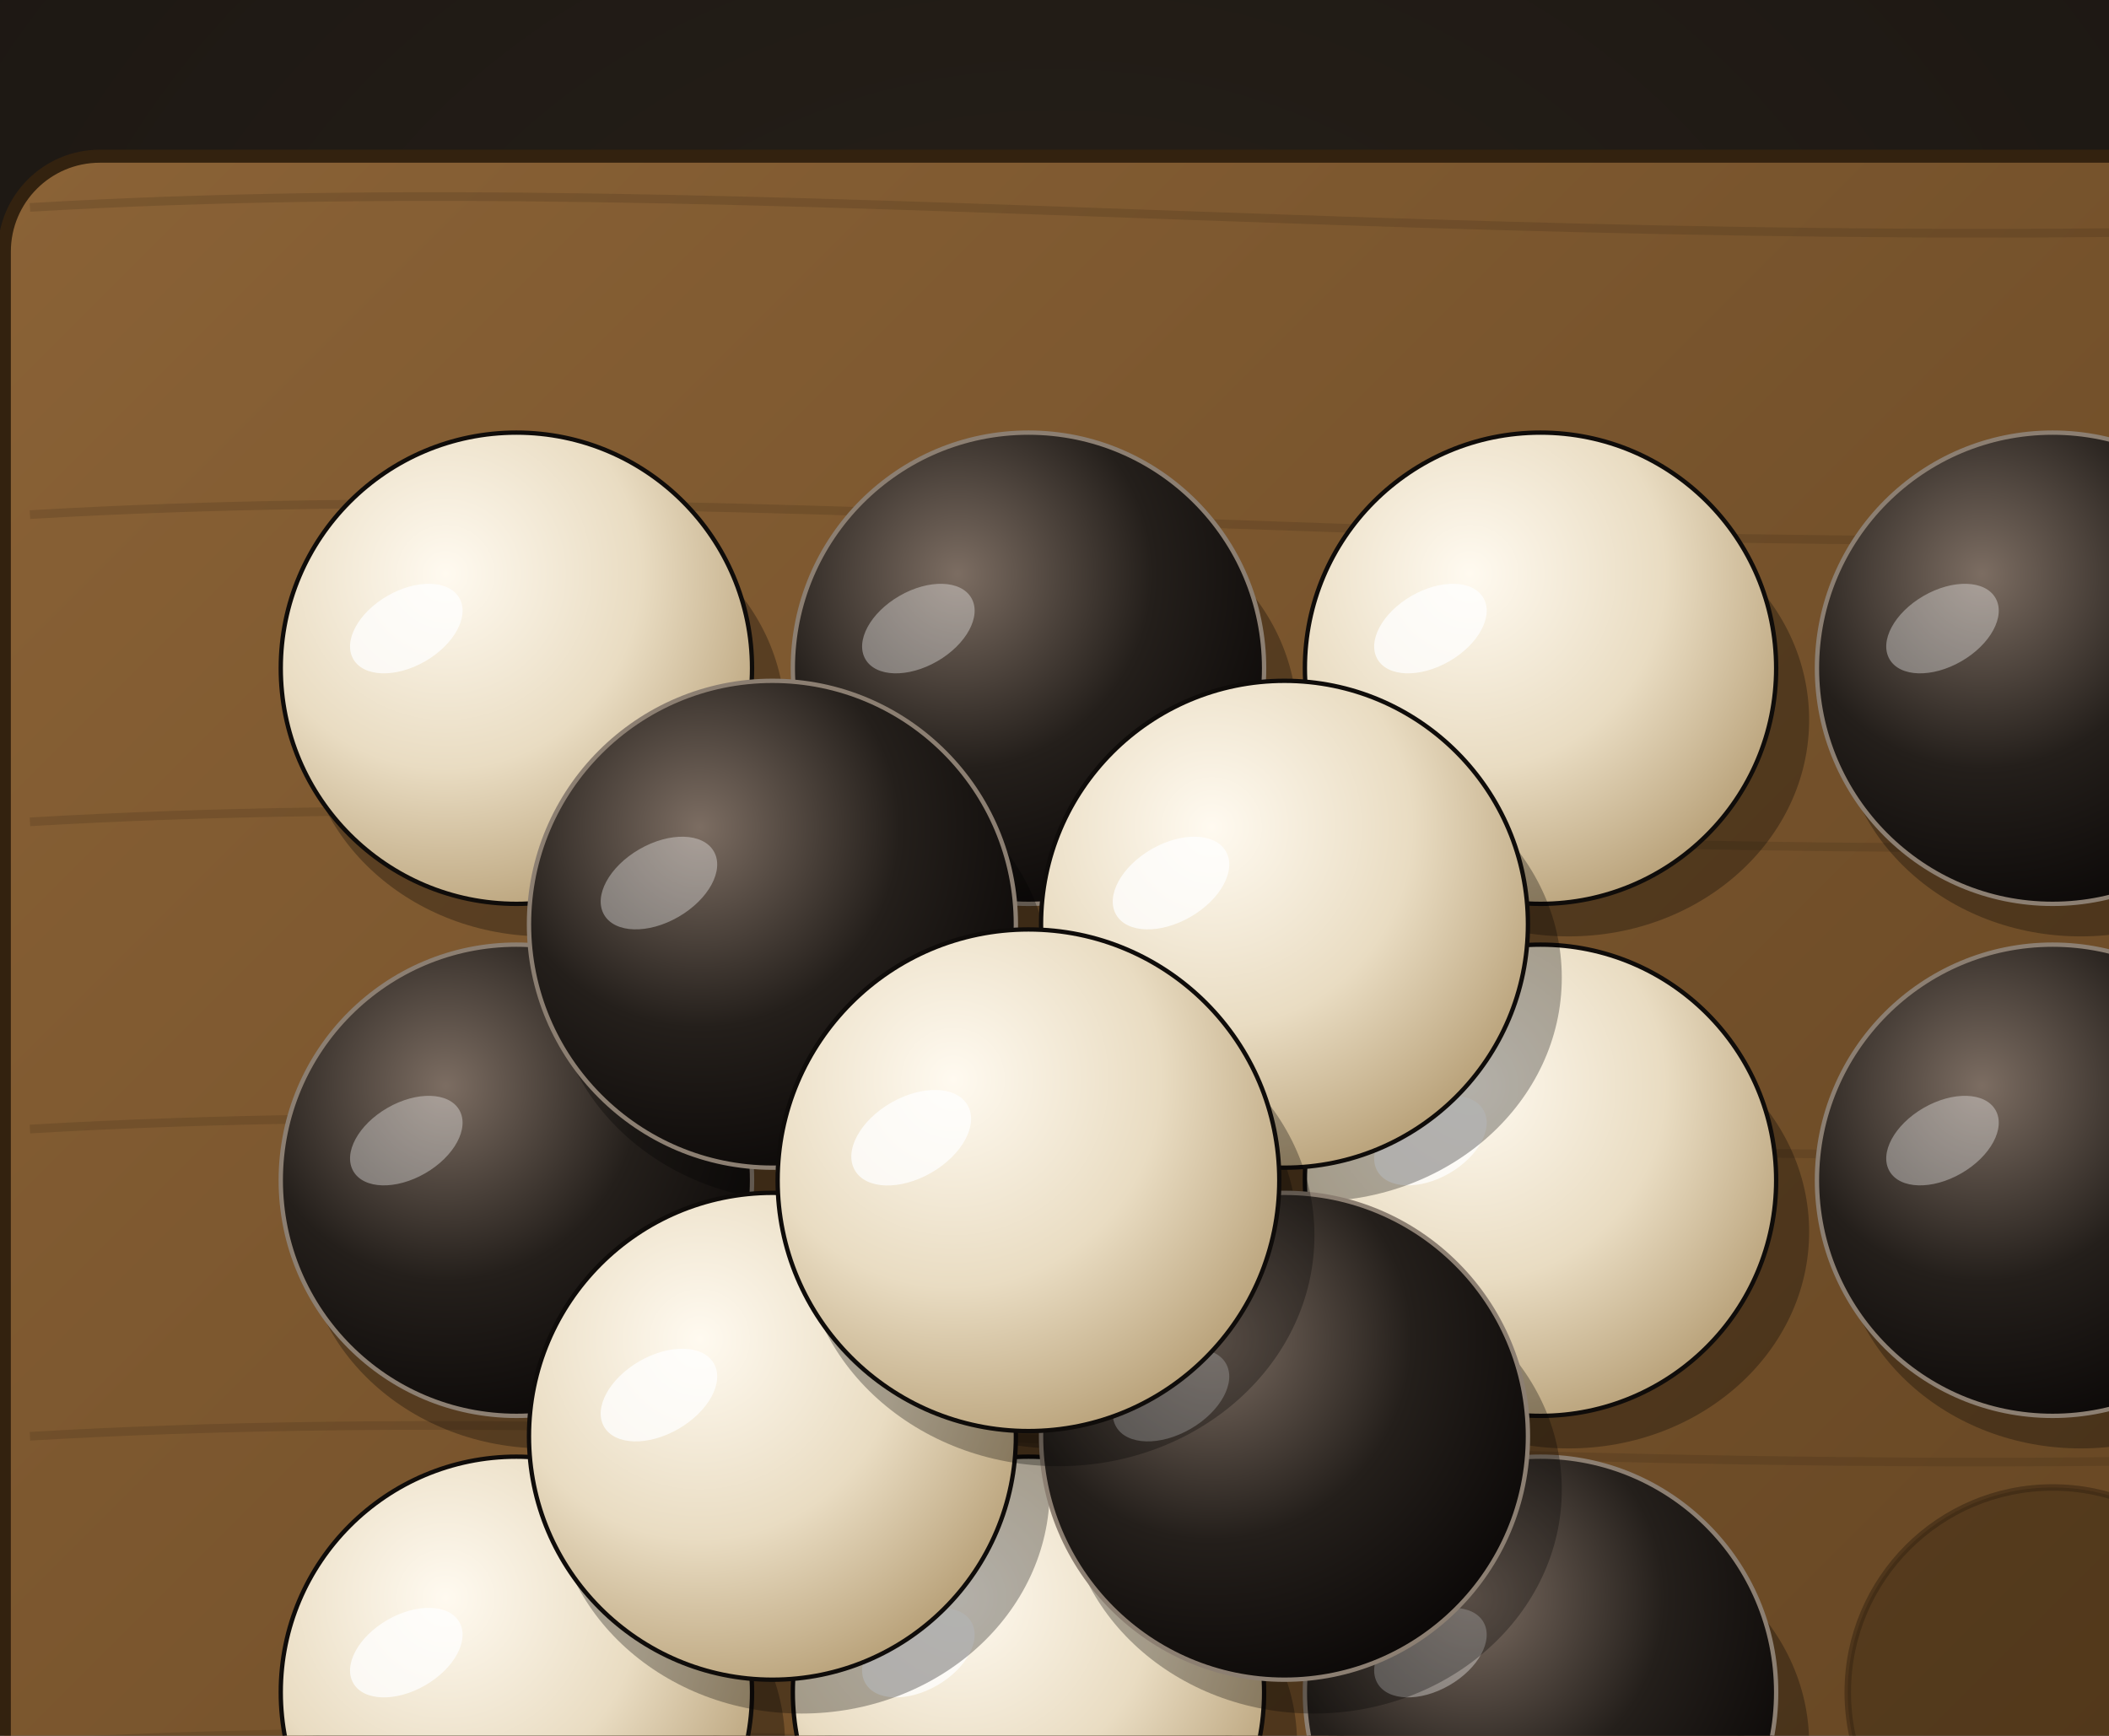
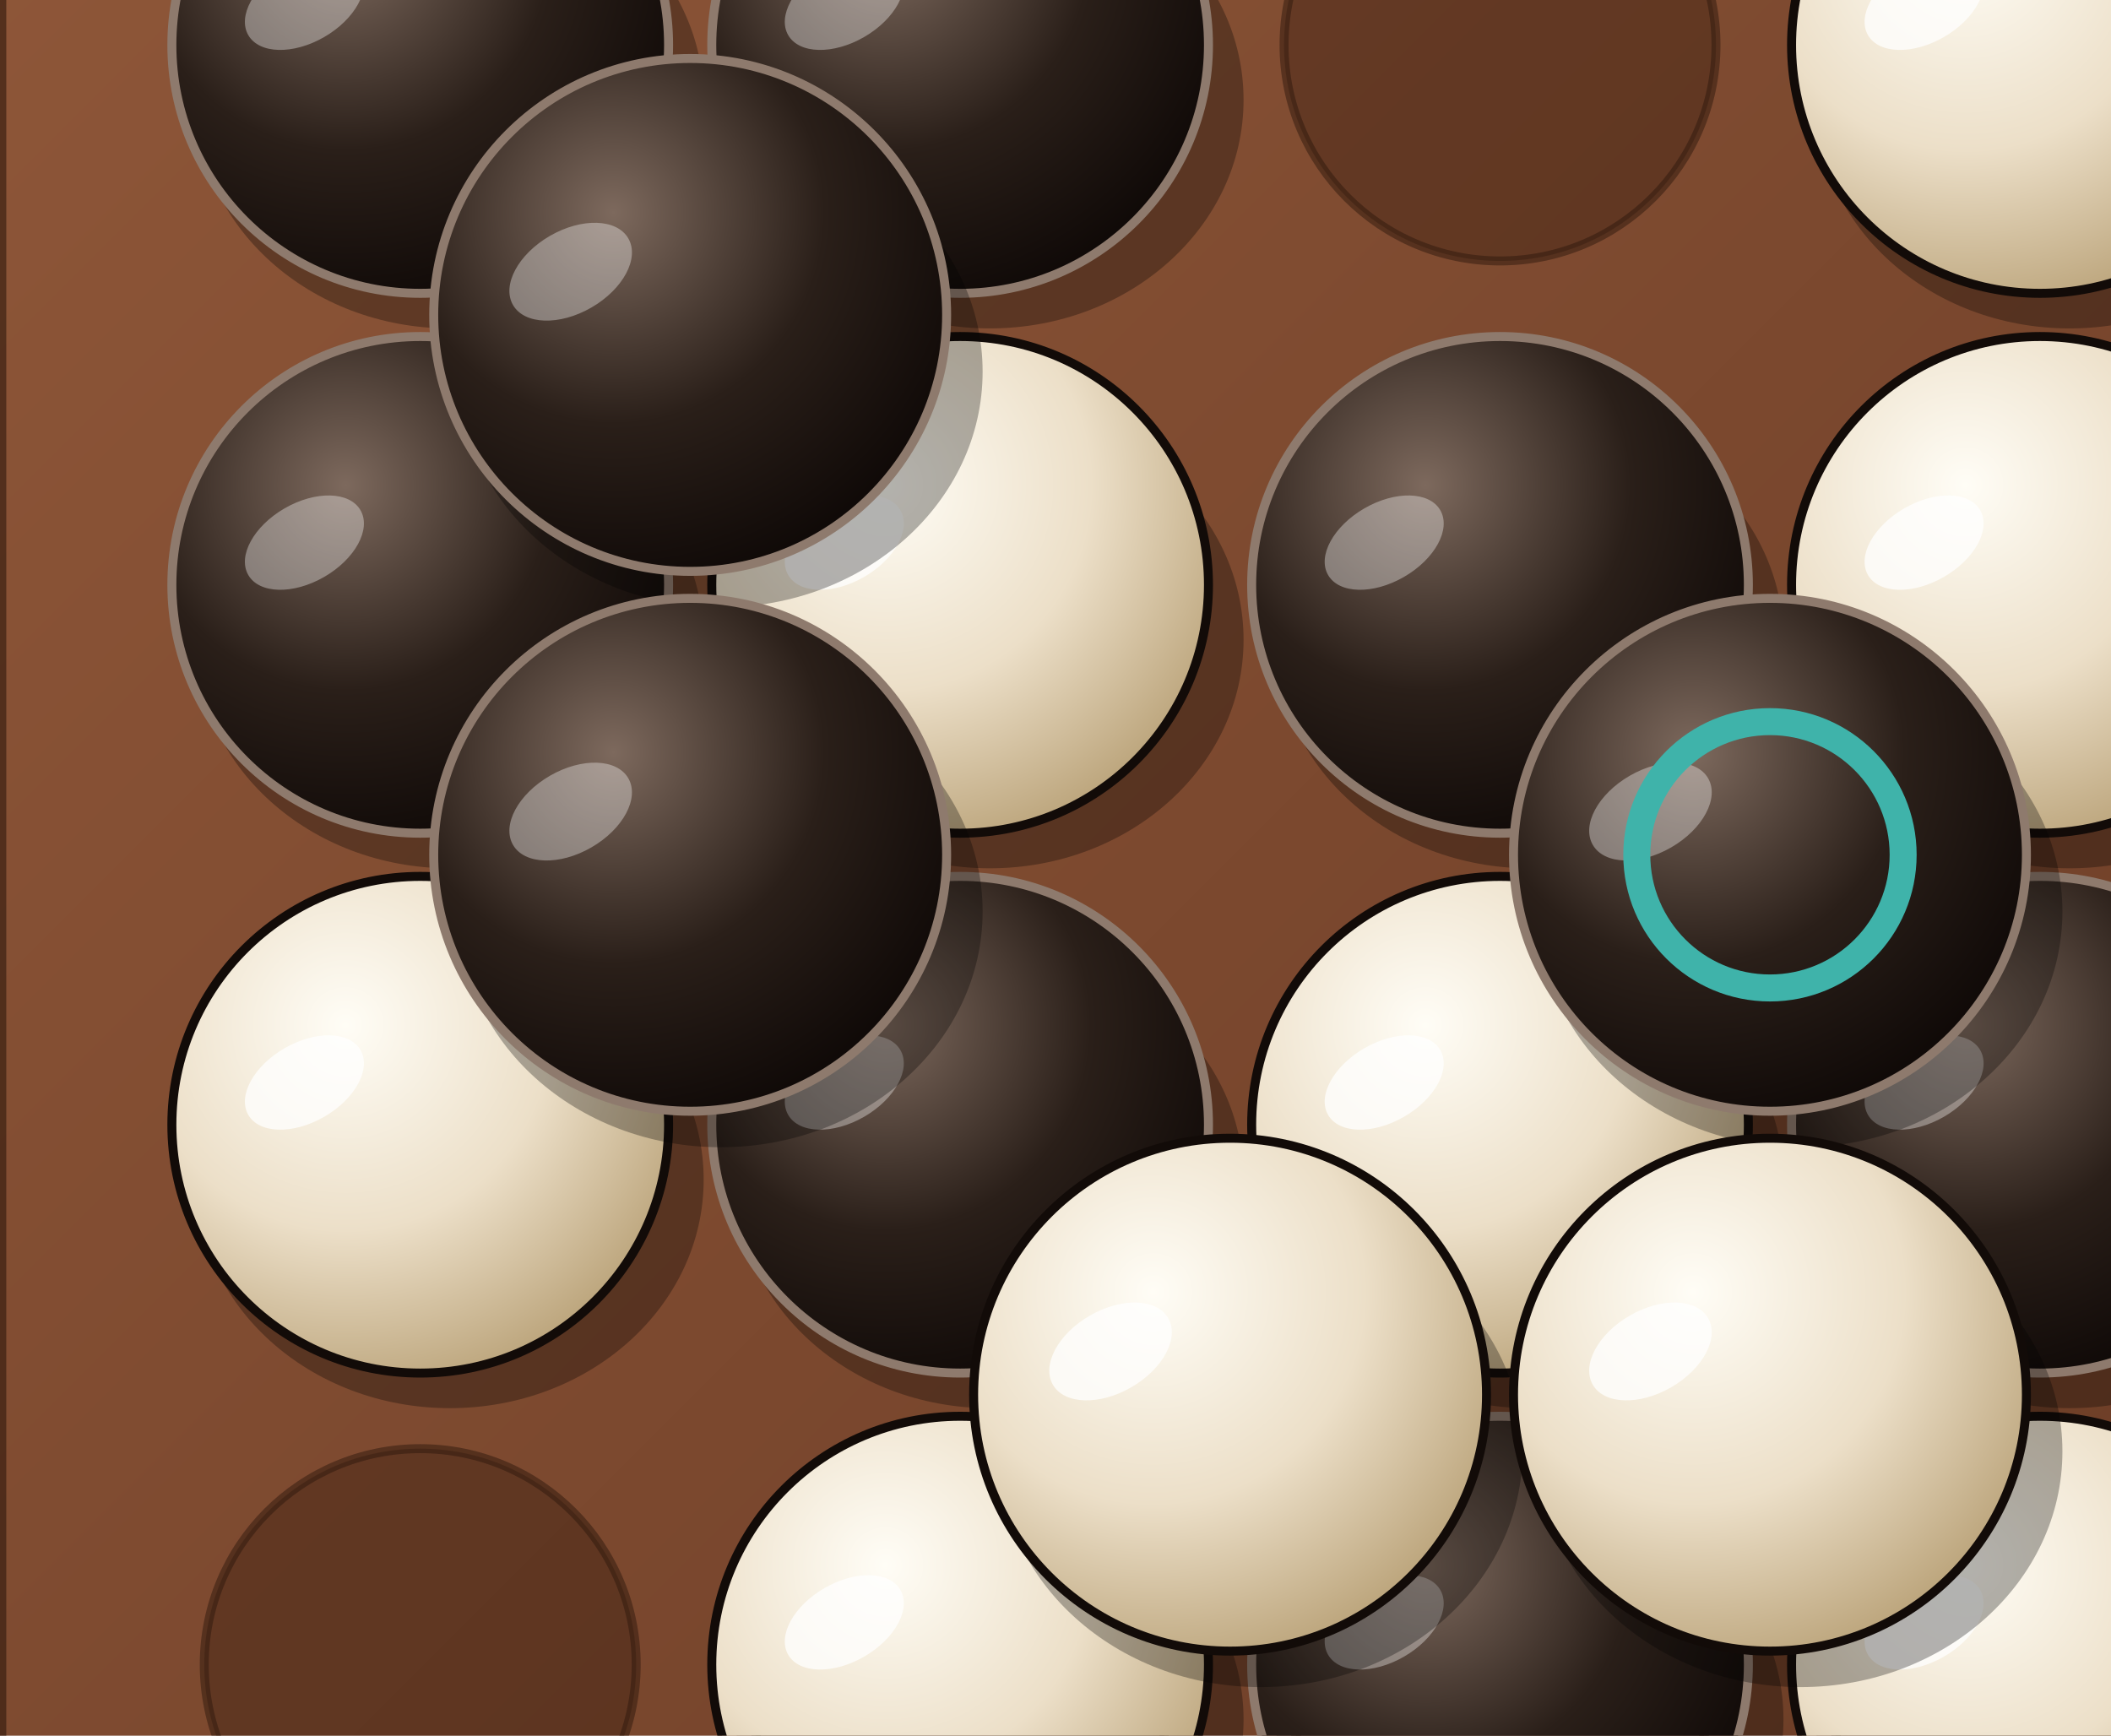
- <svg xmlns="http://www.w3.org/2000/svg" viewBox="0 0 486 400" preserveAspectRatio="xMidYMid slice" role="img" aria-label="Pylos board">
-   <defs>
-     <radialGradient id="cardbg" cx="50%" cy="30%" r="75%">
-       <stop offset="0" stop-color="#262019" />
-       <stop offset="1" stop-color="#1b1612" />
+ <svg xmlns="http://www.w3.org/2000/svg" viewBox="-16.7 25 234.6 192.9" role="img" preserveAspectRatio="xMidYMid slice" aria-label="Pylos board">
+   <defs style="stop-color:rgb(0, 0, 0)">
+     <radialGradient id="g0" cx="35%" cy="30%" r="75%" style="stop-color:rgb(0, 0, 0)">
+       <stop offset="0" style="stop-color:rgb(255, 253, 246)" />
+       <stop offset=".55" style="stop-color:rgb(236, 223, 200)" />
+       <stop offset="1" style="stop-color:rgb(188, 165, 124)" />
    </radialGradient>
-     <linearGradient id="wood" x1="0" y1="0" x2="1" y2="1">
-       <stop offset="0" stop-color="#8a6236" />
-       <stop offset="1" stop-color="#5a3d1d" />
+     <radialGradient id="g1" cx="35%" cy="30%" r="75%" style="stop-color:rgb(0, 0, 0)">
+       <stop offset="0" style="stop-color:rgb(125, 105, 93)" />
+       <stop offset=".55" style="stop-color:rgb(42, 31, 25)" />
+       <stop offset="1" style="stop-color:rgb(15, 9, 7)" />
+     </radialGradient>
+     <linearGradient id="wood" x1="0" y1="0" x2="1" y2="1" style="stop-color:rgb(0, 0, 0)">
+       <stop offset="0" style="stop-color:rgb(147, 90, 59)" />
+       <stop offset="1" style="stop-color:rgb(100, 55, 34)" />
    </linearGradient>
-     <radialGradient id="g0" cx="35%" cy="30%" r="75%">
-       <stop offset="0" stop-color="#fffaf0" />
-       <stop offset=".55" stop-color="#e9dcc2" />
-       <stop offset="1" stop-color="#b9a27a" />
-     </radialGradient>
-     <radialGradient id="g1" cx="35%" cy="30%" r="75%">
-       <stop offset="0" stop-color="#7c6d62" />
-       <stop offset=".55" stop-color="#241f1b" />
-       <stop offset="1" stop-color="#0c0908" />
-     </radialGradient>
  </defs>
-   <rect x="0" y="0" width="486" height="400" fill="url(#cardbg)" />
-   <rect x="1.0" y="36.0" width="590.0" height="590.0" rx="22" fill="url(#wood)" stroke="#33220f" stroke-width="3" />
-   <g opacity=".18" stroke="#33220f" stroke-width="2" fill="none">
-     <path d="M6.9 47.8 C 178.0 37.8, 355.0 61.8, 585.1 50.8" />
-     <path d="M6.9 118.6 C 178.0 108.6, 355.0 132.6, 585.1 121.6" />
-     <path d="M6.9 189.4 C 178.0 179.4, 355.0 203.4, 585.1 192.4" />
-     <path d="M6.9 260.2 C 178.0 250.2, 355.0 274.2, 585.1 263.2" />
-     <path d="M6.9 331.0 C 178.0 321.0, 355.0 345.0, 585.1 334.0" />
-     <path d="M6.9 401.8 C 178.0 391.8, 355.0 415.8, 585.1 404.8" />
-     <path d="M6.9 472.6 C 178.0 462.6, 355.0 486.6, 585.1 475.6" />
-     <path d="M6.9 543.4 C 178.0 533.4, 355.0 557.4, 585.1 546.4" />
-     <path d="M6.9 614.2 C 178.0 604.2, 355.0 628.2, 585.1 617.2" />
+   <rect x="-30" y="-30" width="300" height="300" rx="14" fill="url(#wood)" stroke-width="2" style="stop-color:rgb(0, 0, 0);fill:url(&quot;#wood&quot;);stroke:rgb(46, 23, 12);stroke-width:2px" />
+   <rect x="-24.0" y="-24.0" width="288.0" height="288.0" rx="9" fill="none" stroke-width="11" opacity="0.55" style="stop-color:rgb(0, 0, 0);fill:none;stroke:rgb(61, 32, 18);stroke-width:11px;opacity:0.55" />
+   <rect x="-16.5" y="-16.5" width="273.0" height="273.0" rx="4" fill="none" stroke-width="1" opacity="0.6" style="stop-color:rgb(0, 0, 0);fill:none;stroke:rgb(46, 23, 12);opacity:0.6" />
+   <g style="stop-color:rgb(0, 0, 0)">
+     <g style="stop-color:rgb(0, 0, 0)">
+       <circle cx="30.0" cy="30.0" r="24.0" opacity="0.35" style="stop-color:rgb(0, 0, 0);fill:rgb(44, 21, 10);opacity:0.35" />
+       <circle cx="30.0" cy="30.0" r="24.0" fill="none" stroke-width="1" opacity="0.5" style="stop-color:rgb(0, 0, 0);fill:none;stroke:rgb(46, 23, 12);opacity:0.5" />
+     </g>
+     <g style="stop-color:rgb(0, 0, 0)">
+       <circle cx="90.0" cy="30.0" r="24.0" opacity="0.35" style="stop-color:rgb(0, 0, 0);fill:rgb(44, 21, 10);opacity:0.35" />
+       <circle cx="90.0" cy="30.0" r="24.0" fill="none" stroke-width="1" opacity="0.5" style="stop-color:rgb(0, 0, 0);fill:none;stroke:rgb(46, 23, 12);opacity:0.5" />
+     </g>
+     <g style="stop-color:rgb(0, 0, 0)">
+       <circle cx="150.0" cy="30.0" r="24.0" opacity="0.35" style="stop-color:rgb(0, 0, 0);fill:rgb(44, 21, 10);opacity:0.35" />
+       <circle cx="150.0" cy="30.0" r="24.0" fill="none" stroke-width="1" opacity="0.5" style="stop-color:rgb(0, 0, 0);fill:none;stroke:rgb(46, 23, 12);opacity:0.5" />
+     </g>
+     <g style="stop-color:rgb(0, 0, 0)">
+       <circle cx="210.0" cy="30.0" r="24.0" opacity="0.35" style="stop-color:rgb(0, 0, 0);fill:rgb(44, 21, 10);opacity:0.35" />
+       <circle cx="210.0" cy="30.0" r="24.0" fill="none" stroke-width="1" opacity="0.5" style="stop-color:rgb(0, 0, 0);fill:none;stroke:rgb(46, 23, 12);opacity:0.5" />
+     </g>
+     <g style="stop-color:rgb(0, 0, 0)">
+       <circle cx="30.0" cy="90.0" r="24.0" opacity="0.35" style="stop-color:rgb(0, 0, 0);fill:rgb(44, 21, 10);opacity:0.35" />
+       <circle cx="30.0" cy="90.0" r="24.0" fill="none" stroke-width="1" opacity="0.5" style="stop-color:rgb(0, 0, 0);fill:none;stroke:rgb(46, 23, 12);opacity:0.5" />
+     </g>
+     <g style="stop-color:rgb(0, 0, 0)">
+       <circle cx="90.0" cy="90.0" r="24.0" opacity="0.35" style="stop-color:rgb(0, 0, 0);fill:rgb(44, 21, 10);opacity:0.35" />
+       <circle cx="90.0" cy="90.0" r="24.0" fill="none" stroke-width="1" opacity="0.5" style="stop-color:rgb(0, 0, 0);fill:none;stroke:rgb(46, 23, 12);opacity:0.5" />
+     </g>
+     <g style="stop-color:rgb(0, 0, 0)">
+       <circle cx="150.0" cy="90.0" r="24.0" opacity="0.35" style="stop-color:rgb(0, 0, 0);fill:rgb(44, 21, 10);opacity:0.35" />
+       <circle cx="150.0" cy="90.0" r="24.0" fill="none" stroke-width="1" opacity="0.5" style="stop-color:rgb(0, 0, 0);fill:none;stroke:rgb(46, 23, 12);opacity:0.5" />
+     </g>
+     <g style="stop-color:rgb(0, 0, 0)">
+       <circle cx="210.0" cy="90.0" r="24.0" opacity="0.35" style="stop-color:rgb(0, 0, 0);fill:rgb(44, 21, 10);opacity:0.35" />
+       <circle cx="210.0" cy="90.0" r="24.0" fill="none" stroke-width="1" opacity="0.5" style="stop-color:rgb(0, 0, 0);fill:none;stroke:rgb(46, 23, 12);opacity:0.5" />
+     </g>
+     <g style="stop-color:rgb(0, 0, 0)">
+       <circle cx="30.0" cy="150.0" r="24.0" opacity="0.35" style="stop-color:rgb(0, 0, 0);fill:rgb(44, 21, 10);opacity:0.35" />
+       <circle cx="30.0" cy="150.0" r="24.0" fill="none" stroke-width="1" opacity="0.5" style="stop-color:rgb(0, 0, 0);fill:none;stroke:rgb(46, 23, 12);opacity:0.5" />
+     </g>
+     <g style="stop-color:rgb(0, 0, 0)">
+       <circle cx="90.0" cy="150.0" r="24.0" opacity="0.35" style="stop-color:rgb(0, 0, 0);fill:rgb(44, 21, 10);opacity:0.35" />
+       <circle cx="90.0" cy="150.0" r="24.0" fill="none" stroke-width="1" opacity="0.5" style="stop-color:rgb(0, 0, 0);fill:none;stroke:rgb(46, 23, 12);opacity:0.5" />
+     </g>
+     <g style="stop-color:rgb(0, 0, 0)">
+       <circle cx="150.0" cy="150.0" r="24.0" opacity="0.35" style="stop-color:rgb(0, 0, 0);fill:rgb(44, 21, 10);opacity:0.35" />
+       <circle cx="150.0" cy="150.0" r="24.0" fill="none" stroke-width="1" opacity="0.5" style="stop-color:rgb(0, 0, 0);fill:none;stroke:rgb(46, 23, 12);opacity:0.5" />
+     </g>
+     <g style="stop-color:rgb(0, 0, 0)">
+       <circle cx="210.0" cy="150.0" r="24.0" opacity="0.35" style="stop-color:rgb(0, 0, 0);fill:rgb(44, 21, 10);opacity:0.35" />
+       <circle cx="210.0" cy="150.0" r="24.0" fill="none" stroke-width="1" opacity="0.5" style="stop-color:rgb(0, 0, 0);fill:none;stroke:rgb(46, 23, 12);opacity:0.5" />
+     </g>
+     <g style="stop-color:rgb(0, 0, 0)">
+       <circle cx="30.0" cy="210.0" r="24.0" opacity="0.35" style="stop-color:rgb(0, 0, 0);fill:rgb(44, 21, 10);opacity:0.35" />
+       <circle cx="30.0" cy="210.0" r="24.0" fill="none" stroke-width="1" opacity="0.5" style="stop-color:rgb(0, 0, 0);fill:none;stroke:rgb(46, 23, 12);opacity:0.5" />
+     </g>
+     <g style="stop-color:rgb(0, 0, 0)">
+       <circle cx="90.0" cy="210.0" r="24.0" opacity="0.35" style="stop-color:rgb(0, 0, 0);fill:rgb(44, 21, 10);opacity:0.35" />
+       <circle cx="90.0" cy="210.0" r="24.0" fill="none" stroke-width="1" opacity="0.5" style="stop-color:rgb(0, 0, 0);fill:none;stroke:rgb(46, 23, 12);opacity:0.5" />
+     </g>
+     <g style="stop-color:rgb(0, 0, 0)">
+       <circle cx="150.0" cy="210.0" r="24.0" opacity="0.35" style="stop-color:rgb(0, 0, 0);fill:rgb(44, 21, 10);opacity:0.35" />
+       <circle cx="150.0" cy="210.0" r="24.0" fill="none" stroke-width="1" opacity="0.5" style="stop-color:rgb(0, 0, 0);fill:none;stroke:rgb(46, 23, 12);opacity:0.5" />
+     </g>
+     <g style="stop-color:rgb(0, 0, 0)">
+       <circle cx="210.0" cy="210.0" r="24.0" opacity="0.35" style="stop-color:rgb(0, 0, 0);fill:rgb(44, 21, 10);opacity:0.35" />
+       <circle cx="210.0" cy="210.0" r="24.0" fill="none" stroke-width="1" opacity="0.5" style="stop-color:rgb(0, 0, 0);fill:none;stroke:rgb(46, 23, 12);opacity:0.5" />
+     </g>
  </g>
-   <circle cx="119.0" cy="154.0" r="47.2" fill="#2c1c0c" opacity=".35" />
-   <circle cx="119.0" cy="154.0" r="47.2" fill="none" stroke="#33220f" stroke-width="1.5" opacity=".5" />
-   <circle cx="237.0" cy="154.0" r="47.2" fill="#2c1c0c" opacity=".35" />
-   <circle cx="237.0" cy="154.0" r="47.2" fill="none" stroke="#33220f" stroke-width="1.5" opacity=".5" />
-   <circle cx="355.0" cy="154.0" r="47.2" fill="#2c1c0c" opacity=".35" />
-   <circle cx="355.0" cy="154.0" r="47.2" fill="none" stroke="#33220f" stroke-width="1.5" opacity=".5" />
-   <circle cx="473.0" cy="154.0" r="47.2" fill="#2c1c0c" opacity=".35" />
-   <circle cx="473.0" cy="154.0" r="47.2" fill="none" stroke="#33220f" stroke-width="1.5" opacity=".5" />
-   <circle cx="119.0" cy="272.0" r="47.2" fill="#2c1c0c" opacity=".35" />
-   <circle cx="119.0" cy="272.0" r="47.2" fill="none" stroke="#33220f" stroke-width="1.5" opacity=".5" />
-   <circle cx="237.0" cy="272.0" r="47.2" fill="#2c1c0c" opacity=".35" />
-   <circle cx="237.0" cy="272.0" r="47.2" fill="none" stroke="#33220f" stroke-width="1.5" opacity=".5" />
-   <circle cx="355.0" cy="272.0" r="47.2" fill="#2c1c0c" opacity=".35" />
-   <circle cx="355.0" cy="272.0" r="47.2" fill="none" stroke="#33220f" stroke-width="1.5" opacity=".5" />
-   <circle cx="473.0" cy="272.0" r="47.2" fill="#2c1c0c" opacity=".35" />
-   <circle cx="473.0" cy="272.0" r="47.2" fill="none" stroke="#33220f" stroke-width="1.5" opacity=".5" />
-   <circle cx="119.0" cy="390.0" r="47.2" fill="#2c1c0c" opacity=".35" />
-   <circle cx="119.0" cy="390.0" r="47.2" fill="none" stroke="#33220f" stroke-width="1.5" opacity=".5" />
-   <circle cx="237.0" cy="390.0" r="47.2" fill="#2c1c0c" opacity=".35" />
-   <circle cx="237.0" cy="390.0" r="47.2" fill="none" stroke="#33220f" stroke-width="1.5" opacity=".5" />
-   <circle cx="355.0" cy="390.0" r="47.2" fill="#2c1c0c" opacity=".35" />
-   <circle cx="355.0" cy="390.0" r="47.2" fill="none" stroke="#33220f" stroke-width="1.5" opacity=".5" />
-   <circle cx="473.0" cy="390.0" r="47.2" fill="#2c1c0c" opacity=".35" />
-   <circle cx="473.0" cy="390.0" r="47.2" fill="none" stroke="#33220f" stroke-width="1.5" opacity=".5" />
-   <circle cx="119.0" cy="508.0" r="47.2" fill="#2c1c0c" opacity=".35" />
-   <circle cx="119.0" cy="508.0" r="47.2" fill="none" stroke="#33220f" stroke-width="1.5" opacity=".5" />
-   <circle cx="237.0" cy="508.0" r="47.2" fill="#2c1c0c" opacity=".35" />
-   <circle cx="237.0" cy="508.0" r="47.2" fill="none" stroke="#33220f" stroke-width="1.5" opacity=".5" />
-   <circle cx="355.0" cy="508.0" r="47.2" fill="#2c1c0c" opacity=".35" />
-   <circle cx="355.0" cy="508.0" r="47.2" fill="none" stroke="#33220f" stroke-width="1.5" opacity=".5" />
-   <circle cx="473.0" cy="508.0" r="47.2" fill="#2c1c0c" opacity=".35" />
-   <circle cx="473.0" cy="508.0" r="47.2" fill="none" stroke="#33220f" stroke-width="1.5" opacity=".5" />
-   <ellipse cx="125.5" cy="165.9" rx="55.4" ry="49.9" fill="rgb(0 0 0/.3)" />
-   <circle cx="119.0" cy="154.0" r="54.3" fill="url(#g0)" stroke="#0f0c0a" stroke-width="1" />
-   <ellipse cx="101.6" cy="133.4" rx="14.1" ry="8.7" fill="#fff" opacity="0.75" transform="rotate(-30 119.0 154.0)" />
-   <ellipse cx="243.5" cy="165.9" rx="55.4" ry="49.9" fill="rgb(0 0 0/.3)" />
-   <circle cx="237.0" cy="154.0" r="54.3" fill="url(#g1)" stroke="#8c7f72" stroke-width="1" />
-   <ellipse cx="219.6" cy="133.4" rx="14.1" ry="8.7" fill="#fff" opacity="0.35" transform="rotate(-30 237.0 154.0)" />
-   <ellipse cx="361.5" cy="165.9" rx="55.4" ry="49.9" fill="rgb(0 0 0/.3)" />
-   <circle cx="355.0" cy="154.0" r="54.3" fill="url(#g0)" stroke="#0f0c0a" stroke-width="1" />
-   <ellipse cx="337.6" cy="133.4" rx="14.1" ry="8.7" fill="#fff" opacity="0.75" transform="rotate(-30 355.0 154.0)" />
-   <ellipse cx="479.5" cy="165.9" rx="55.4" ry="49.9" fill="rgb(0 0 0/.3)" />
-   <circle cx="473.0" cy="154.0" r="54.3" fill="url(#g1)" stroke="#8c7f72" stroke-width="1" />
-   <ellipse cx="455.6" cy="133.4" rx="14.1" ry="8.7" fill="#fff" opacity="0.35" transform="rotate(-30 473.0 154.0)" />
-   <ellipse cx="125.5" cy="283.9" rx="55.4" ry="49.9" fill="rgb(0 0 0/.3)" />
-   <circle cx="119.0" cy="272.0" r="54.3" fill="url(#g1)" stroke="#8c7f72" stroke-width="1" />
-   <ellipse cx="101.6" cy="251.4" rx="14.1" ry="8.7" fill="#fff" opacity="0.35" transform="rotate(-30 119.0 272.0)" />
-   <ellipse cx="243.5" cy="283.9" rx="55.4" ry="49.9" fill="rgb(0 0 0/.3)" />
-   <circle cx="237.0" cy="272.0" r="54.3" fill="url(#g0)" stroke="#0f0c0a" stroke-width="1" />
-   <ellipse cx="219.6" cy="251.4" rx="14.1" ry="8.7" fill="#fff" opacity="0.75" transform="rotate(-30 237.0 272.0)" />
-   <ellipse cx="361.5" cy="283.9" rx="55.4" ry="49.9" fill="rgb(0 0 0/.3)" />
-   <circle cx="355.0" cy="272.0" r="54.3" fill="url(#g0)" stroke="#0f0c0a" stroke-width="1" />
-   <ellipse cx="337.6" cy="251.4" rx="14.1" ry="8.7" fill="#fff" opacity="0.75" transform="rotate(-30 355.0 272.0)" />
-   <ellipse cx="479.5" cy="283.9" rx="55.4" ry="49.9" fill="rgb(0 0 0/.3)" />
-   <circle cx="473.0" cy="272.0" r="54.3" fill="url(#g1)" stroke="#8c7f72" stroke-width="1" />
-   <ellipse cx="455.6" cy="251.4" rx="14.1" ry="8.7" fill="#fff" opacity="0.35" transform="rotate(-30 473.0 272.0)" />
-   <ellipse cx="125.5" cy="401.9" rx="55.4" ry="49.9" fill="rgb(0 0 0/.3)" />
-   <circle cx="119.0" cy="390.0" r="54.3" fill="url(#g0)" stroke="#0f0c0a" stroke-width="1" />
-   <ellipse cx="101.6" cy="369.4" rx="14.1" ry="8.7" fill="#fff" opacity="0.75" transform="rotate(-30 119.0 390.0)" />
-   <ellipse cx="243.5" cy="401.9" rx="55.4" ry="49.9" fill="rgb(0 0 0/.3)" />
-   <circle cx="237.0" cy="390.0" r="54.3" fill="url(#g0)" stroke="#0f0c0a" stroke-width="1" />
-   <ellipse cx="219.6" cy="369.4" rx="14.1" ry="8.7" fill="#fff" opacity="0.75" transform="rotate(-30 237.0 390.0)" />
-   <ellipse cx="361.5" cy="401.9" rx="55.4" ry="49.9" fill="rgb(0 0 0/.3)" />
-   <circle cx="355.0" cy="390.0" r="54.3" fill="url(#g1)" stroke="#8c7f72" stroke-width="1" />
-   <ellipse cx="337.6" cy="369.4" rx="14.1" ry="8.7" fill="#fff" opacity="0.35" transform="rotate(-30 355.0 390.0)" />
-   <ellipse cx="125.5" cy="519.9" rx="55.4" ry="49.9" fill="rgb(0 0 0/.3)" />
-   <circle cx="119.0" cy="508.0" r="54.3" fill="url(#g1)" stroke="#8c7f72" stroke-width="1" />
-   <ellipse cx="101.6" cy="487.4" rx="14.1" ry="8.7" fill="#fff" opacity="0.35" transform="rotate(-30 119.0 508.0)" />
-   <ellipse cx="361.5" cy="519.9" rx="55.4" ry="49.9" fill="rgb(0 0 0/.3)" />
-   <circle cx="355.0" cy="508.0" r="54.3" fill="url(#g0)" stroke="#0f0c0a" stroke-width="1" />
-   <ellipse cx="337.6" cy="487.4" rx="14.1" ry="8.7" fill="#fff" opacity="0.75" transform="rotate(-30 355.0 508.0)" />
-   <ellipse cx="479.5" cy="519.9" rx="55.4" ry="49.9" fill="rgb(0 0 0/.3)" />
-   <circle cx="473.0" cy="508.0" r="54.3" fill="url(#g1)" stroke="#8c7f72" stroke-width="1" />
-   <ellipse cx="455.6" cy="487.4" rx="14.1" ry="8.7" fill="#fff" opacity="0.35" transform="rotate(-30 473.0 508.0)" />
-   <ellipse cx="184.7" cy="225.3" rx="57.2" ry="51.6" fill="rgb(0 0 0/.3)" />
-   <circle cx="178.0" cy="213.0" r="56.1" fill="url(#g1)" stroke="#8c7f72" stroke-width="1" />
-   <ellipse cx="160.1" cy="191.7" rx="14.6" ry="9.0" fill="#fff" opacity="0.35" transform="rotate(-30 178.0 213.0)" />
-   <ellipse cx="302.7" cy="225.3" rx="57.2" ry="51.6" fill="rgb(0 0 0/.3)" />
-   <circle cx="296.0" cy="213.0" r="56.1" fill="url(#g0)" stroke="#0f0c0a" stroke-width="1" />
-   <ellipse cx="278.1" cy="191.7" rx="14.6" ry="9.0" fill="#fff" opacity="0.75" transform="rotate(-30 296.0 213.0)" />
-   <ellipse cx="184.7" cy="343.3" rx="57.2" ry="51.6" fill="rgb(0 0 0/.3)" />
-   <circle cx="178.0" cy="331.0" r="56.1" fill="url(#g0)" stroke="#0f0c0a" stroke-width="1" />
-   <ellipse cx="160.1" cy="309.7" rx="14.6" ry="9.0" fill="#fff" opacity="0.75" transform="rotate(-30 178.0 331.0)" />
-   <ellipse cx="302.7" cy="343.3" rx="57.2" ry="51.6" fill="rgb(0 0 0/.3)" />
-   <circle cx="296.0" cy="331.0" r="56.1" fill="url(#g1)" stroke="#8c7f72" stroke-width="1" />
-   <ellipse cx="278.1" cy="309.7" rx="14.6" ry="9.0" fill="#fff" opacity="0.35" transform="rotate(-30 296.0 331.0)" />
-   <ellipse cx="243.9" cy="284.7" rx="59.0" ry="53.2" fill="rgb(0 0 0/.3)" />
-   <circle cx="237.0" cy="272.0" r="57.8" fill="url(#g0)" stroke="#0f0c0a" stroke-width="1" />
-   <ellipse cx="218.5" cy="250.0" rx="15.0" ry="9.3" fill="#fff" opacity="0.75" transform="rotate(-30 237.0 272.0)" />
+   <g style="stop-color:rgb(0, 0, 0)">
+     <g transform="translate(30.0 30.0)" style="stop-color:rgb(0, 0, 0)">
+       <ellipse cx="3.3" cy="6.1" rx="28.2" ry="25.4" fill="rgb(0 0 0/.3)" style="stop-color:rgb(0, 0, 0);fill:rgba(0, 0, 0, 0.3)" />
+       <circle r="27.6" fill="url(#g1)" stroke-width="1" style="stop-color:rgb(0, 0, 0);fill:url(&quot;#g1&quot;);stroke:rgb(142, 122, 109)" />
+       <ellipse cx="-8.8" cy="-10.5" rx="7.2" ry="4.4" fill="#fff" opacity="0.35" transform="rotate(-30)" style="stop-color:rgb(0, 0, 0);fill:rgb(255, 255, 255);opacity:0.35" />
+     </g>
+     <g transform="translate(90.0 30.0)" style="stop-color:rgb(0, 0, 0)">
+       <ellipse cx="3.3" cy="6.1" rx="28.2" ry="25.4" fill="rgb(0 0 0/.3)" style="stop-color:rgb(0, 0, 0);fill:rgba(0, 0, 0, 0.3)" />
+       <circle r="27.6" fill="url(#g1)" stroke-width="1" style="stop-color:rgb(0, 0, 0);fill:url(&quot;#g1&quot;);stroke:rgb(142, 122, 109)" />
+       <ellipse cx="-8.8" cy="-10.5" rx="7.2" ry="4.4" fill="#fff" opacity="0.35" transform="rotate(-30)" style="stop-color:rgb(0, 0, 0);fill:rgb(255, 255, 255);opacity:0.35" />
+     </g>
+     <g transform="translate(210.0 30.0)" style="stop-color:rgb(0, 0, 0)">
+       <ellipse cx="3.3" cy="6.1" rx="28.2" ry="25.4" fill="rgb(0 0 0/.3)" style="stop-color:rgb(0, 0, 0);fill:rgba(0, 0, 0, 0.3)" />
+       <circle r="27.6" fill="url(#g0)" stroke-width="1" style="stop-color:rgb(0, 0, 0);fill:url(&quot;#g0&quot;);stroke:rgb(18, 11, 8)" />
+       <ellipse cx="-8.8" cy="-10.5" rx="7.2" ry="4.4" fill="#fff" opacity="0.75" transform="rotate(-30)" style="stop-color:rgb(0, 0, 0);fill:rgb(255, 255, 255);opacity:0.75" />
+     </g>
+     <g transform="translate(30.0 90.0)" style="stop-color:rgb(0, 0, 0)">
+       <ellipse cx="3.3" cy="6.1" rx="28.2" ry="25.4" fill="rgb(0 0 0/.3)" style="stop-color:rgb(0, 0, 0);fill:rgba(0, 0, 0, 0.3)" />
+       <circle r="27.6" fill="url(#g1)" stroke-width="1" style="stop-color:rgb(0, 0, 0);fill:url(&quot;#g1&quot;);stroke:rgb(142, 122, 109)" />
+       <ellipse cx="-8.8" cy="-10.5" rx="7.2" ry="4.4" fill="#fff" opacity="0.35" transform="rotate(-30)" style="stop-color:rgb(0, 0, 0);fill:rgb(255, 255, 255);opacity:0.35" />
+     </g>
+     <g transform="translate(90.0 90.0)" style="stop-color:rgb(0, 0, 0)">
+       <ellipse cx="3.3" cy="6.1" rx="28.2" ry="25.4" fill="rgb(0 0 0/.3)" style="stop-color:rgb(0, 0, 0);fill:rgba(0, 0, 0, 0.3)" />
+       <circle r="27.6" fill="url(#g0)" stroke-width="1" style="stop-color:rgb(0, 0, 0);fill:url(&quot;#g0&quot;);stroke:rgb(18, 11, 8)" />
+       <ellipse cx="-8.8" cy="-10.5" rx="7.2" ry="4.4" fill="#fff" opacity="0.75" transform="rotate(-30)" style="stop-color:rgb(0, 0, 0);fill:rgb(255, 255, 255);opacity:0.75" />
+     </g>
+     <g transform="translate(150.0 90.0)" style="stop-color:rgb(0, 0, 0)">
+       <ellipse cx="3.3" cy="6.1" rx="28.2" ry="25.4" fill="rgb(0 0 0/.3)" style="stop-color:rgb(0, 0, 0);fill:rgba(0, 0, 0, 0.3)" />
+       <circle r="27.6" fill="url(#g1)" stroke-width="1" style="stop-color:rgb(0, 0, 0);fill:url(&quot;#g1&quot;);stroke:rgb(142, 122, 109)" />
+       <ellipse cx="-8.8" cy="-10.5" rx="7.2" ry="4.4" fill="#fff" opacity="0.35" transform="rotate(-30)" style="stop-color:rgb(0, 0, 0);fill:rgb(255, 255, 255);opacity:0.35" />
+     </g>
+     <g transform="translate(210.0 90.0)" style="stop-color:rgb(0, 0, 0)">
+       <ellipse cx="3.3" cy="6.1" rx="28.2" ry="25.4" fill="rgb(0 0 0/.3)" style="stop-color:rgb(0, 0, 0);fill:rgba(0, 0, 0, 0.3)" />
+       <circle r="27.6" fill="url(#g0)" stroke-width="1" style="stop-color:rgb(0, 0, 0);fill:url(&quot;#g0&quot;);stroke:rgb(18, 11, 8)" />
+       <ellipse cx="-8.8" cy="-10.5" rx="7.2" ry="4.4" fill="#fff" opacity="0.75" transform="rotate(-30)" style="stop-color:rgb(0, 0, 0);fill:rgb(255, 255, 255);opacity:0.75" />
+     </g>
+     <g transform="translate(30.0 150.0)" style="stop-color:rgb(0, 0, 0)">
+       <ellipse cx="3.3" cy="6.1" rx="28.2" ry="25.4" fill="rgb(0 0 0/.3)" style="stop-color:rgb(0, 0, 0);fill:rgba(0, 0, 0, 0.3)" />
+       <circle r="27.6" fill="url(#g0)" stroke-width="1" style="stop-color:rgb(0, 0, 0);fill:url(&quot;#g0&quot;);stroke:rgb(18, 11, 8)" />
+       <ellipse cx="-8.8" cy="-10.5" rx="7.2" ry="4.4" fill="#fff" opacity="0.75" transform="rotate(-30)" style="stop-color:rgb(0, 0, 0);fill:rgb(255, 255, 255);opacity:0.75" />
+     </g>
+     <g transform="translate(90.0 150.0)" style="stop-color:rgb(0, 0, 0)">
+       <ellipse cx="3.3" cy="6.1" rx="28.2" ry="25.4" fill="rgb(0 0 0/.3)" style="stop-color:rgb(0, 0, 0);fill:rgba(0, 0, 0, 0.3)" />
+       <circle r="27.6" fill="url(#g1)" stroke-width="1" style="stop-color:rgb(0, 0, 0);fill:url(&quot;#g1&quot;);stroke:rgb(142, 122, 109)" />
+       <ellipse cx="-8.8" cy="-10.5" rx="7.2" ry="4.4" fill="#fff" opacity="0.35" transform="rotate(-30)" style="stop-color:rgb(0, 0, 0);fill:rgb(255, 255, 255);opacity:0.35" />
+     </g>
+     <g transform="translate(150.0 150.0)" style="stop-color:rgb(0, 0, 0)">
+       <ellipse cx="3.3" cy="6.1" rx="28.2" ry="25.4" fill="rgb(0 0 0/.3)" style="stop-color:rgb(0, 0, 0);fill:rgba(0, 0, 0, 0.3)" />
+       <circle r="27.6" fill="url(#g0)" stroke-width="1" style="stop-color:rgb(0, 0, 0);fill:url(&quot;#g0&quot;);stroke:rgb(18, 11, 8)" />
+       <ellipse cx="-8.8" cy="-10.5" rx="7.2" ry="4.4" fill="#fff" opacity="0.75" transform="rotate(-30)" style="stop-color:rgb(0, 0, 0);fill:rgb(255, 255, 255);opacity:0.75" />
+     </g>
+     <g transform="translate(210.0 150.0)" style="stop-color:rgb(0, 0, 0)">
+       <ellipse cx="3.3" cy="6.1" rx="28.2" ry="25.4" fill="rgb(0 0 0/.3)" style="stop-color:rgb(0, 0, 0);fill:rgba(0, 0, 0, 0.3)" />
+       <circle r="27.6" fill="url(#g1)" stroke-width="1" style="stop-color:rgb(0, 0, 0);fill:url(&quot;#g1&quot;);stroke:rgb(142, 122, 109)" />
+       <ellipse cx="-8.8" cy="-10.5" rx="7.2" ry="4.4" fill="#fff" opacity="0.35" transform="rotate(-30)" style="stop-color:rgb(0, 0, 0);fill:rgb(255, 255, 255);opacity:0.35" />
+     </g>
+     <g transform="translate(90.0 210.0)" style="stop-color:rgb(0, 0, 0)">
+       <ellipse cx="3.3" cy="6.1" rx="28.2" ry="25.4" fill="rgb(0 0 0/.3)" style="stop-color:rgb(0, 0, 0);fill:rgba(0, 0, 0, 0.3)" />
+       <circle r="27.6" fill="url(#g0)" stroke-width="1" style="stop-color:rgb(0, 0, 0);fill:url(&quot;#g0&quot;);stroke:rgb(18, 11, 8)" />
+       <ellipse cx="-8.8" cy="-10.5" rx="7.2" ry="4.4" fill="#fff" opacity="0.75" transform="rotate(-30)" style="stop-color:rgb(0, 0, 0);fill:rgb(255, 255, 255);opacity:0.75" />
+     </g>
+     <g transform="translate(150.0 210.0)" style="stop-color:rgb(0, 0, 0)">
+       <ellipse cx="3.3" cy="6.1" rx="28.2" ry="25.4" fill="rgb(0 0 0/.3)" style="stop-color:rgb(0, 0, 0);fill:rgba(0, 0, 0, 0.3)" />
+       <circle r="27.6" fill="url(#g1)" stroke-width="1" style="stop-color:rgb(0, 0, 0);fill:url(&quot;#g1&quot;);stroke:rgb(142, 122, 109)" />
+       <ellipse cx="-8.8" cy="-10.5" rx="7.2" ry="4.4" fill="#fff" opacity="0.35" transform="rotate(-30)" style="stop-color:rgb(0, 0, 0);fill:rgb(255, 255, 255);opacity:0.35" />
+     </g>
+     <g transform="translate(210.0 210.0)" style="stop-color:rgb(0, 0, 0)">
+       <ellipse cx="3.3" cy="6.1" rx="28.2" ry="25.4" fill="rgb(0 0 0/.3)" style="stop-color:rgb(0, 0, 0);fill:rgba(0, 0, 0, 0.3)" />
+       <circle r="27.6" fill="url(#g0)" stroke-width="1" style="stop-color:rgb(0, 0, 0);fill:url(&quot;#g0&quot;);stroke:rgb(18, 11, 8)" />
+       <ellipse cx="-8.8" cy="-10.5" rx="7.2" ry="4.4" fill="#fff" opacity="0.75" transform="rotate(-30)" style="stop-color:rgb(0, 0, 0);fill:rgb(255, 255, 255);opacity:0.75" />
+     </g>
+   </g>
+   <g style="stop-color:rgb(0, 0, 0)">
+     <g transform="translate(60.0 60.0)" style="stop-color:rgb(0, 0, 0)">
+       <ellipse cx="3.4" cy="6.3" rx="29.1" ry="26.2" fill="rgb(0 0 0/.3)" style="stop-color:rgb(0, 0, 0);fill:rgba(0, 0, 0, 0.3)" />
+       <circle r="28.5" fill="url(#g1)" stroke-width="1" style="stop-color:rgb(0, 0, 0);fill:url(&quot;#g1&quot;);stroke:rgb(142, 122, 109)" />
+       <ellipse cx="-9.1" cy="-10.8" rx="7.4" ry="4.6" fill="#fff" opacity="0.35" transform="rotate(-30)" style="stop-color:rgb(0, 0, 0);fill:rgb(255, 255, 255);opacity:0.35" />
+     </g>
+     <g transform="translate(60.0 120.0)" style="stop-color:rgb(0, 0, 0)">
+       <ellipse cx="3.4" cy="6.3" rx="29.1" ry="26.2" fill="rgb(0 0 0/.3)" style="stop-color:rgb(0, 0, 0);fill:rgba(0, 0, 0, 0.3)" />
+       <circle r="28.5" fill="url(#g1)" stroke-width="1" style="stop-color:rgb(0, 0, 0);fill:url(&quot;#g1&quot;);stroke:rgb(142, 122, 109)" />
+       <ellipse cx="-9.1" cy="-10.8" rx="7.4" ry="4.6" fill="#fff" opacity="0.35" transform="rotate(-30)" style="stop-color:rgb(0, 0, 0);fill:rgb(255, 255, 255);opacity:0.35" />
+     </g>
+     <circle cx="120.0" cy="120.0" r="21.6" fill="transparent" style="stop-color:rgb(0, 0, 0);fill:rgba(0, 0, 0, 0)" />
+     <g transform="translate(180.0 120.0)" style="stop-color:rgb(0, 0, 0)">
+       <ellipse cx="3.4" cy="6.3" rx="29.1" ry="26.2" fill="rgb(0 0 0/.3)" style="stop-color:rgb(0, 0, 0);fill:rgba(0, 0, 0, 0.3)" />
+       <circle r="28.5" fill="url(#g1)" stroke-width="1" style="stop-color:rgb(0, 0, 0);fill:url(&quot;#g1&quot;);stroke:rgb(142, 122, 109)" />
+       <ellipse cx="-9.1" cy="-10.8" rx="7.4" ry="4.6" fill="#fff" opacity="0.35" transform="rotate(-30)" style="stop-color:rgb(0, 0, 0);fill:rgb(255, 255, 255);opacity:0.35" />
+     </g>
+     <g transform="translate(120.0 180.0)" style="stop-color:rgb(0, 0, 0)">
+       <ellipse cx="3.4" cy="6.3" rx="29.1" ry="26.2" fill="rgb(0 0 0/.3)" style="stop-color:rgb(0, 0, 0);fill:rgba(0, 0, 0, 0.3)" />
+       <circle r="28.5" fill="url(#g0)" stroke-width="1" style="stop-color:rgb(0, 0, 0);fill:url(&quot;#g0&quot;);stroke:rgb(18, 11, 8)" />
+       <ellipse cx="-9.1" cy="-10.8" rx="7.4" ry="4.6" fill="#fff" opacity="0.75" transform="rotate(-30)" style="stop-color:rgb(0, 0, 0);fill:rgb(255, 255, 255);opacity:0.75" />
+     </g>
+     <g transform="translate(180.0 180.0)" style="stop-color:rgb(0, 0, 0)">
+       <ellipse cx="3.4" cy="6.3" rx="29.1" ry="26.2" fill="rgb(0 0 0/.3)" style="stop-color:rgb(0, 0, 0);fill:rgba(0, 0, 0, 0.3)" />
+       <circle r="28.5" fill="url(#g0)" stroke-width="1" style="stop-color:rgb(0, 0, 0);fill:url(&quot;#g0&quot;);stroke:rgb(18, 11, 8)" />
+       <ellipse cx="-9.1" cy="-10.8" rx="7.4" ry="4.6" fill="#fff" opacity="0.75" transform="rotate(-30)" style="stop-color:rgb(0, 0, 0);fill:rgb(255, 255, 255);opacity:0.75" />
+     </g>
+   </g>
+   <g style="stop-color:rgb(0, 0, 0)" />
+   <g style="stop-color:rgb(0, 0, 0)" />
+   <g style="stop-color:rgb(0, 0, 0)">
+     <g id="gone" style="stop-color:rgb(0, 0, 0)" />
+     <circle cx="180.0" cy="120.0" r="14.8" fill="none" stroke-width="3" style="stop-color:rgb(0, 0, 0);fill:none;stroke:rgb(63, 179, 170);stroke-width:3px" />
+   </g>
+   <g id="hov" style="stop-color:rgb(0, 0, 0)" />
</svg>
